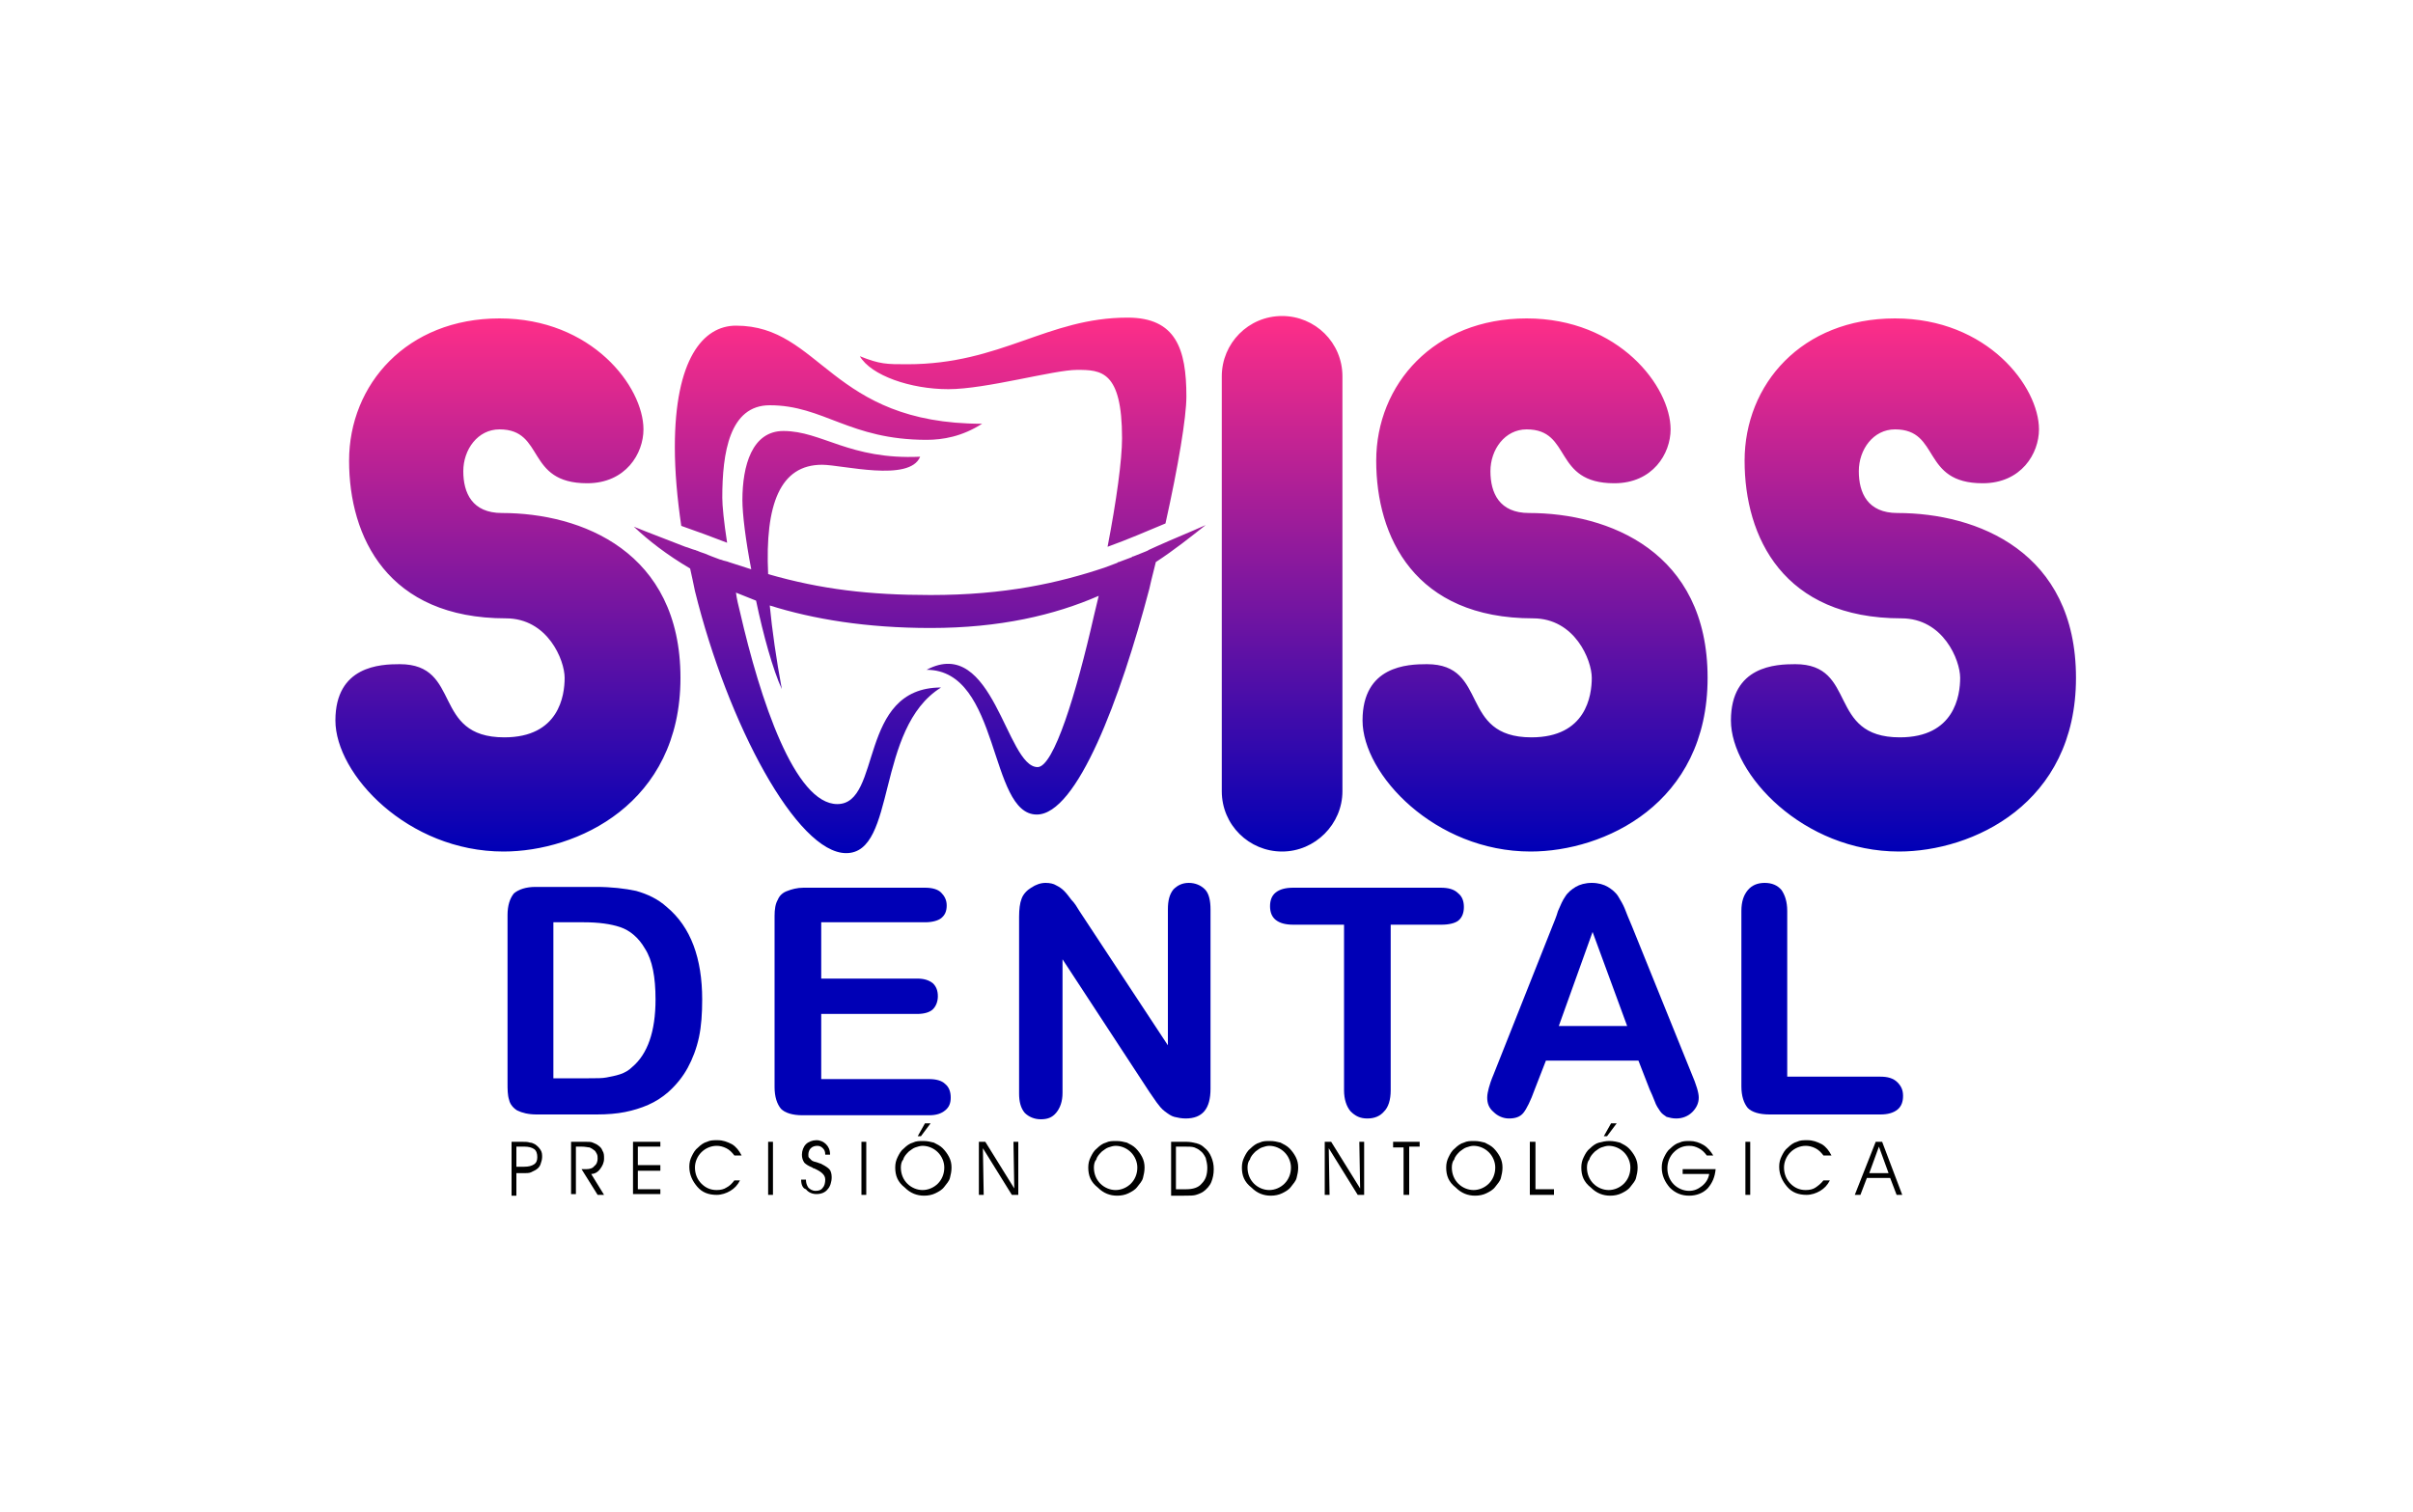
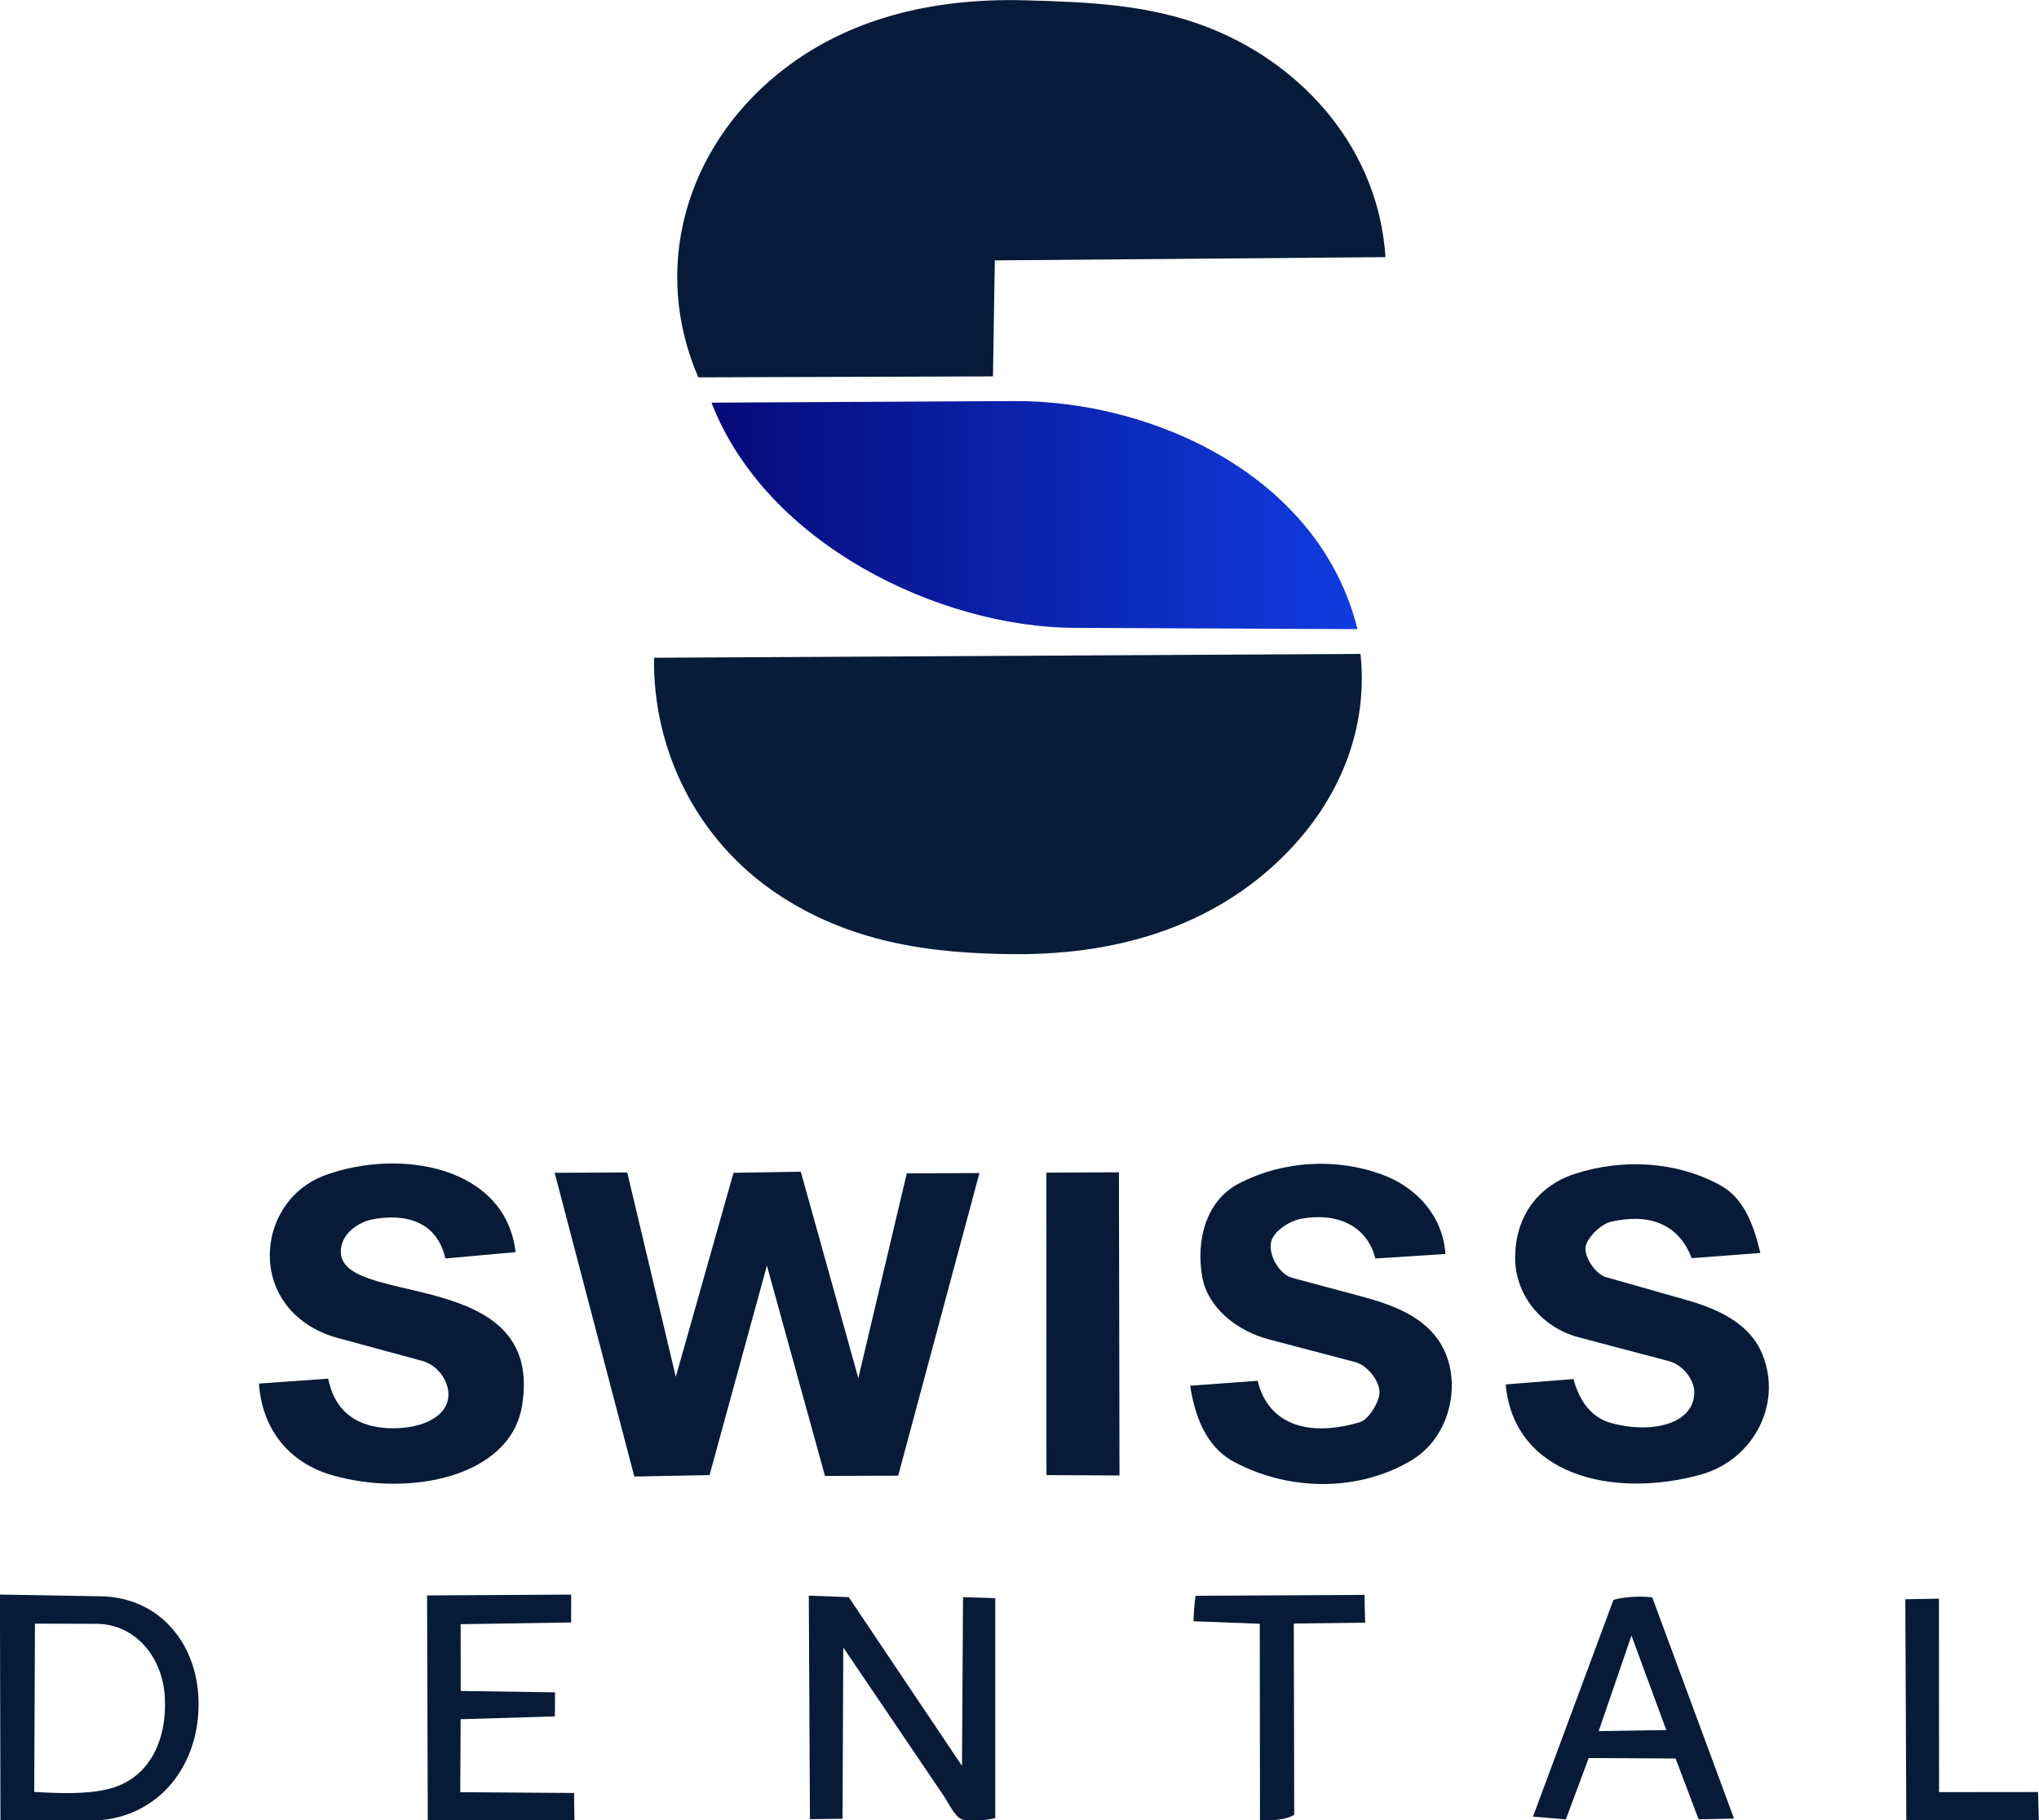
- <svg xmlns="http://www.w3.org/2000/svg" id="Capa_1" x="0px" y="0px" viewBox="0 0 300 188" style="enable-background:new 0 0 300 188;" xml:space="preserve">
-   <style type="text/css">	.st0{fill:#0000B6;}	.st1{fill:url(#SVGID_1_);}</style>
+ <svg xmlns="http://www.w3.org/2000/svg" viewBox="160.1 127.9 767.5 685.1" role="img" aria-label="Swiss Dental">
+   <defs>
+     <style>
+       .cls-1 {
+         fill: #071c39;
+       }
+ 
+       .cls-2 {
+         fill: url(#Degradado_sin_nombre_105);
+       }
+ 
+       .cls-3 {
+         fill: #061b39;
+       }
+ 
+       .cls-4 {
+         fill: #071b38;
+       }
+     </style>
+     <linearGradient id="Degradado_sin_nombre_105" data-name="Degradado sin nombre 105" x1="428.28" y1="321.83" x2="671.43" y2="321.83" gradientUnits="userSpaceOnUse">
+       <stop offset="0" stop-color="#060a79" />
+       <stop offset="1" stop-color="#103ce1" />
+     </linearGradient>
+   </defs>
  <g>
-     <g>
-       <path class="st0" d="M66.6,110.3h7.5c1.9,0,3.6,0.2,5,0.5c1.4,0.4,2.7,1,3.8,2c3,2.5,4.4,6.4,4.4,11.5c0,1.7-0.1,3.3-0.4,4.7    c-0.3,1.4-0.8,2.7-1.4,3.8c-0.6,1.1-1.4,2.1-2.4,3c-0.8,0.7-1.6,1.2-2.5,1.6c-0.9,0.4-1.9,0.7-2.9,0.9c-1,0.2-2.2,0.3-3.5,0.3    h-7.5c-1,0-1.8-0.2-2.4-0.5c-0.5-0.3-0.9-0.8-1-1.3c-0.2-0.6-0.2-1.3-0.2-2.2v-20.8c0-1.2,0.3-2.1,0.8-2.7    C64.5,110.6,65.4,110.3,66.6,110.3z M68.8,114.9v19.2h4.4c1,0,1.7,0,2.2-0.1c0.5-0.1,1.1-0.2,1.7-0.4c0.6-0.2,1.1-0.5,1.5-0.9    c1.9-1.6,2.9-4.4,2.9-8.4c0-2.8-0.4-4.9-1.3-6.3c-0.8-1.4-1.9-2.3-3.1-2.7c-1.2-0.4-2.7-0.6-4.5-0.6H68.8z" />
-       <path class="st0" d="M115,114.7h-12.9v7H114c0.9,0,1.5,0.2,2,0.6c0.4,0.4,0.6,0.9,0.6,1.6c0,0.6-0.2,1.2-0.6,1.6    c-0.4,0.4-1.1,0.6-2,0.6h-11.9v8.1h13.4c0.9,0,1.6,0.2,2,0.6c0.5,0.4,0.7,1,0.7,1.7c0,0.7-0.2,1.2-0.7,1.6c-0.5,0.4-1.1,0.6-2,0.6    H99.8c-1.3,0-2.2-0.3-2.7-0.8c-0.5-0.6-0.8-1.5-0.8-2.7v-21.3c0-0.8,0.1-1.5,0.4-2c0.2-0.5,0.6-0.9,1.2-1.1c0.5-0.2,1.2-0.4,2-0.4    H115c0.9,0,1.6,0.2,2,0.6c0.4,0.4,0.7,0.9,0.7,1.6c0,0.7-0.2,1.2-0.7,1.6C116.6,114.5,115.9,114.7,115,114.7z" />
-       <path class="st0" d="M134.2,113.3l11,16.7v-16.9c0-1.1,0.2-1.9,0.7-2.5c0.5-0.5,1.1-0.8,1.9-0.8c0.8,0,1.5,0.3,2,0.8    c0.5,0.5,0.7,1.4,0.7,2.5v22.3c0,2.5-1,3.7-3.1,3.7c-0.5,0-1-0.1-1.4-0.2c-0.4-0.1-0.8-0.4-1.2-0.7c-0.4-0.3-0.7-0.7-1-1.1    c-0.3-0.4-0.6-0.9-0.9-1.3l-10.8-16.5v16.6c0,1.1-0.3,1.9-0.8,2.5c-0.5,0.6-1.1,0.8-1.9,0.8c-0.8,0-1.5-0.3-2-0.8    c-0.5-0.6-0.7-1.4-0.7-2.4V114c0-0.9,0.1-1.7,0.3-2.2c0.2-0.6,0.7-1.1,1.2-1.4c0.6-0.4,1.2-0.6,1.8-0.6c0.5,0,1,0.1,1.3,0.3    c0.4,0.2,0.7,0.4,1,0.7c0.3,0.3,0.6,0.7,0.9,1.1C133.6,112.3,133.9,112.8,134.2,113.3z" />
-       <path class="st0" d="M179.2,115h-6.3v20.6c0,1.2-0.3,2.1-0.8,2.6c-0.5,0.6-1.2,0.9-2.1,0.9c-0.9,0-1.5-0.3-2.1-0.9    c-0.5-0.6-0.8-1.5-0.8-2.6V115h-6.3c-1,0-1.7-0.2-2.2-0.6c-0.5-0.4-0.7-1-0.7-1.7c0-0.7,0.2-1.3,0.7-1.7c0.5-0.4,1.2-0.6,2.2-0.6    h18.3c1,0,1.7,0.2,2.2,0.7c0.5,0.4,0.7,1,0.7,1.7c0,0.7-0.2,1.3-0.7,1.7C180.9,114.8,180.2,115,179.2,115z" />
-       <path class="st0" d="M205.1,135.5l-1.4-3.6h-11.5l-1.4,3.6c-0.5,1.4-1,2.4-1.4,2.9c-0.4,0.5-1,0.7-1.8,0.7c-0.7,0-1.4-0.3-1.9-0.8    c-0.6-0.5-0.8-1.1-0.8-1.8c0-0.4,0.1-0.8,0.2-1.2c0.1-0.4,0.3-1,0.6-1.7l7.3-18.4c0.2-0.5,0.5-1.2,0.7-1.9    c0.3-0.7,0.6-1.4,0.9-1.8c0.3-0.5,0.8-0.9,1.3-1.2c0.5-0.3,1.2-0.5,2-0.5c0.8,0,1.5,0.2,2,0.5c0.5,0.3,1,0.7,1.3,1.2    c0.3,0.5,0.6,1,0.8,1.5c0.2,0.5,0.5,1.3,0.9,2.2l7.4,18.3c0.6,1.4,0.9,2.4,0.9,3c0,0.7-0.3,1.3-0.8,1.8c-0.5,0.5-1.2,0.8-2,0.8    c-0.5,0-0.8-0.1-1.2-0.2c-0.3-0.2-0.6-0.4-0.8-0.7c-0.2-0.3-0.5-0.7-0.7-1.3C205.5,136.4,205.3,135.9,205.1,135.5z M193.8,127.6    h8.5l-4.3-11.7L193.8,127.6z" />
-       <path class="st0" d="M222.2,113.3v20.6h11.6c0.9,0,1.6,0.2,2.1,0.7c0.5,0.5,0.7,1,0.7,1.7c0,0.7-0.2,1.3-0.7,1.7    c-0.5,0.4-1.2,0.6-2.1,0.6H220c-1.3,0-2.2-0.3-2.7-0.8c-0.5-0.6-0.8-1.5-0.8-2.7v-21.8c0-1.2,0.3-2,0.8-2.6    c0.5-0.6,1.2-0.9,2.1-0.9c0.9,0,1.6,0.3,2.1,0.9C221.9,111.3,222.2,112.1,222.2,113.3z" />
-     </g>
-     <g>
-       <path d="M63.5,142h1.4c0.4,0,0.7,0,1,0.1c0.2,0,0.4,0.1,0.6,0.2c0.3,0.2,0.5,0.4,0.7,0.7c0.2,0.3,0.2,0.6,0.2,0.9    c0,0.3-0.1,0.6-0.2,0.9c-0.1,0.3-0.3,0.5-0.6,0.7c-0.2,0.1-0.4,0.2-0.6,0.3c-0.2,0.1-0.6,0.1-0.9,0.1h-0.9v2.8h-0.6V142z     M64.2,142.6v2.5h1c0.5,0,0.9-0.1,1.2-0.3c0.3-0.2,0.4-0.5,0.4-0.9c0-0.4-0.1-0.8-0.4-1c-0.3-0.2-0.7-0.3-1.2-0.3H64.2z" />
-       <path d="M71.6,142.6v5.9H71V142h1.8c0.4,0,0.7,0,0.9,0.1c0.2,0.1,0.5,0.2,0.6,0.3c0.3,0.2,0.5,0.4,0.6,0.7c0.2,0.3,0.2,0.6,0.2,1    c0,0.5-0.2,0.9-0.5,1.3c-0.3,0.4-0.7,0.6-1.1,0.6l1.6,2.6h-0.8l-2-3.2h0.6c0.4,0,0.8-0.1,1-0.4c0.3-0.2,0.4-0.6,0.4-0.9    c0-0.2,0-0.4-0.1-0.6c-0.1-0.2-0.2-0.4-0.4-0.5c-0.1-0.1-0.3-0.2-0.5-0.3c-0.2,0-0.5-0.1-1-0.1H71.6z" />
-       <path d="M79.3,144.9h2.8v0.7h-2.8v2.3h2.8v0.6h-3.4V142h3.4v0.6h-2.8V144.9z" />
-       <path d="M91.3,143.7c-0.3-0.4-0.6-0.7-1-0.9c-0.4-0.2-0.8-0.3-1.2-0.3c-0.7,0-1.4,0.3-1.9,0.8c-0.5,0.5-0.8,1.2-0.8,1.9    c0,0.8,0.3,1.5,0.8,2c0.5,0.5,1.1,0.8,1.9,0.8c0.5,0,0.9-0.1,1.2-0.3c0.4-0.2,0.7-0.5,1-0.9H92c-0.3,0.6-0.7,1-1.2,1.3    c-0.5,0.3-1.1,0.5-1.7,0.5c-1,0-1.8-0.3-2.4-1c-0.6-0.7-1-1.5-1-2.5c0-0.5,0.1-0.9,0.3-1.3c0.2-0.4,0.4-0.8,0.8-1.1    c0.3-0.3,0.7-0.6,1.1-0.7c0.4-0.2,0.8-0.2,1.3-0.2c0.7,0,1.2,0.2,1.8,0.5c0.5,0.3,0.9,0.8,1.2,1.4H91.3z" />
-       <path d="M96.1,148.6h-0.6V142h0.6V148.6z" />
-       <path d="M99.6,146.7h0.6c0,0.4,0.1,0.7,0.3,1c0.2,0.2,0.5,0.4,0.9,0.4c0.4,0,0.7-0.1,0.9-0.4c0.2-0.2,0.3-0.6,0.3-1    c0-0.6-0.5-1-1.4-1.4c-0.1,0-0.1,0-0.2-0.1c-0.5-0.2-0.8-0.4-1-0.6c-0.2-0.3-0.3-0.6-0.3-1c0-0.5,0.2-1,0.5-1.3    c0.3-0.3,0.8-0.5,1.3-0.5c0.5,0,0.9,0.2,1.2,0.5c0.3,0.3,0.5,0.7,0.5,1.3h-0.6c0-0.4-0.1-0.6-0.3-0.8c-0.2-0.2-0.4-0.3-0.7-0.3    c-0.3,0-0.6,0.1-0.8,0.3c-0.2,0.2-0.3,0.5-0.3,0.8c0,0.2,0,0.3,0.1,0.4c0.1,0.1,0.2,0.2,0.3,0.3c0.1,0.1,0.4,0.2,0.8,0.3    c0.2,0.1,0.4,0.1,0.5,0.2c0.4,0.2,0.7,0.4,0.9,0.6s0.3,0.6,0.3,1c0,0.6-0.2,1.2-0.5,1.5c-0.3,0.4-0.8,0.6-1.4,0.6    c-0.5,0-1-0.2-1.3-0.6C99.8,147.8,99.6,147.3,99.6,146.7z" />
-       <path d="M107.7,148.6h-0.6V142h0.6V148.6z" />
-       <path d="M111.3,145.2c0-0.5,0.1-0.9,0.3-1.3c0.2-0.4,0.4-0.8,0.8-1.1c0.3-0.3,0.7-0.6,1.1-0.7c0.4-0.2,0.8-0.2,1.3-0.2    c0.5,0,0.9,0.1,1.3,0.2c0.4,0.2,0.8,0.4,1.1,0.7c0.3,0.3,0.6,0.7,0.8,1.1c0.2,0.4,0.3,0.8,0.3,1.3c0,0.5-0.1,0.9-0.2,1.3    c-0.1,0.4-0.4,0.7-0.7,1.1c-0.3,0.4-0.7,0.6-1.1,0.8c-0.4,0.2-0.9,0.3-1.4,0.3c-0.9,0-1.7-0.3-2.4-1    C111.6,147,111.3,146.2,111.3,145.2z M112,145.2c0,0.8,0.3,1.5,0.8,2c0.5,0.5,1.2,0.8,1.9,0.8c0.7,0,1.4-0.3,1.9-0.8    c0.5-0.5,0.8-1.2,0.8-2c0-0.7-0.3-1.4-0.8-1.9c-0.5-0.5-1.2-0.8-1.9-0.8c-0.3,0-0.6,0.1-0.9,0.2c-0.3,0.1-0.5,0.3-0.8,0.5    c-0.3,0.3-0.6,0.6-0.7,1C112.1,144.4,112,144.8,112,145.2z M114.5,141.3h-0.4l0.9-1.6h0.7L114.5,141.3z" />
-       <path d="M126.1,147.8L126,142h0.6v6.6h-0.8l-3.6-5.8l0.1,5.8h-0.6V142h0.8L126.1,147.8z" />
-       <path d="M135.3,145.2c0-0.5,0.1-0.9,0.3-1.3c0.2-0.4,0.4-0.8,0.8-1.1c0.3-0.3,0.7-0.6,1.1-0.7c0.4-0.2,0.8-0.2,1.3-0.2    c0.5,0,0.9,0.1,1.3,0.2c0.4,0.2,0.8,0.4,1.1,0.7c0.3,0.3,0.6,0.7,0.8,1.1s0.3,0.8,0.3,1.3c0,0.5-0.1,0.9-0.2,1.3    c-0.1,0.4-0.4,0.7-0.7,1.1c-0.3,0.4-0.7,0.6-1.1,0.8c-0.4,0.2-0.9,0.3-1.4,0.3c-0.9,0-1.7-0.3-2.4-1    C135.6,147,135.3,146.2,135.3,145.2z M136,145.2c0,0.8,0.3,1.5,0.8,2c0.5,0.5,1.2,0.8,1.9,0.8c0.7,0,1.4-0.3,1.9-0.8    c0.5-0.5,0.8-1.2,0.8-2c0-0.7-0.3-1.4-0.8-1.9c-0.5-0.5-1.2-0.8-1.9-0.8c-0.3,0-0.6,0.1-0.9,0.2c-0.3,0.1-0.5,0.3-0.8,0.5    c-0.3,0.3-0.6,0.6-0.7,1C136.1,144.4,136,144.8,136,145.2z" />
-       <path d="M145.6,142h1.9c0.5,0,0.9,0.1,1.3,0.2c0.4,0.1,0.7,0.3,0.9,0.5c0.4,0.3,0.7,0.7,0.9,1.2c0.2,0.5,0.3,0.9,0.3,1.5    c0,0.6-0.1,1.1-0.3,1.6c-0.2,0.5-0.6,0.9-1,1.2c-0.3,0.2-0.6,0.3-0.9,0.4c-0.3,0.1-0.8,0.1-1.5,0.1h-1.6V142z M146.2,142.6v5.3    h1.3c0.8,0,1.5-0.2,1.9-0.7c0.5-0.5,0.7-1.1,0.7-2c0-0.4-0.1-0.8-0.2-1.2c-0.2-0.4-0.4-0.7-0.7-0.9c-0.2-0.2-0.5-0.3-0.7-0.4    c-0.3-0.1-0.7-0.1-1.2-0.1H146.2z" />
-       <path d="M154.4,145.2c0-0.5,0.1-0.9,0.3-1.3c0.2-0.4,0.4-0.8,0.8-1.1c0.3-0.3,0.7-0.6,1.1-0.7c0.4-0.2,0.8-0.2,1.3-0.2    c0.5,0,0.9,0.1,1.3,0.2c0.4,0.2,0.8,0.4,1.1,0.7c0.3,0.3,0.6,0.7,0.8,1.1s0.3,0.8,0.3,1.3c0,0.5-0.1,0.9-0.2,1.3    c-0.1,0.4-0.4,0.7-0.7,1.1c-0.3,0.4-0.7,0.6-1.1,0.8c-0.4,0.2-0.9,0.3-1.4,0.3c-0.9,0-1.7-0.3-2.4-1    C154.7,147,154.4,146.2,154.4,145.2z M155.1,145.2c0,0.8,0.3,1.5,0.8,2c0.5,0.5,1.2,0.8,1.9,0.8c0.7,0,1.4-0.3,1.9-0.8    c0.5-0.5,0.8-1.2,0.8-2c0-0.7-0.3-1.4-0.8-1.9c-0.5-0.5-1.2-0.8-1.9-0.8c-0.3,0-0.6,0.1-0.9,0.2c-0.3,0.1-0.5,0.3-0.8,0.5    c-0.3,0.3-0.6,0.6-0.7,1C155.2,144.4,155.1,144.8,155.1,145.2z" />
-       <path d="M169.1,147.8l-0.1-5.8h0.6v6.6h-0.8l-3.6-5.8l0.1,5.8h-0.6V142h0.8L169.1,147.8z" />
-       <path d="M175.1,148.6h-0.6v-5.9h-1.3V142h3.3v0.6h-1.3V148.6z" />
-       <path d="M179.8,145.2c0-0.5,0.1-0.9,0.3-1.3c0.2-0.4,0.4-0.8,0.8-1.1c0.3-0.3,0.7-0.6,1.1-0.7c0.4-0.2,0.8-0.2,1.3-0.2    c0.5,0,0.9,0.1,1.3,0.2c0.4,0.2,0.8,0.4,1.1,0.7c0.3,0.3,0.6,0.7,0.8,1.1s0.3,0.8,0.3,1.3c0,0.5-0.1,0.9-0.2,1.3    c-0.1,0.4-0.4,0.7-0.7,1.1c-0.3,0.4-0.7,0.6-1.1,0.8c-0.4,0.2-0.9,0.3-1.4,0.3c-0.9,0-1.7-0.3-2.4-1    C180.1,147,179.8,146.2,179.8,145.2z M180.5,145.2c0,0.8,0.3,1.5,0.8,2c0.5,0.5,1.2,0.8,1.9,0.8c0.7,0,1.4-0.3,1.9-0.8    c0.5-0.5,0.8-1.2,0.8-2c0-0.7-0.3-1.4-0.8-1.9c-0.5-0.5-1.2-0.8-1.9-0.8c-0.3,0-0.6,0.1-0.9,0.2c-0.3,0.1-0.5,0.3-0.8,0.5    c-0.3,0.3-0.6,0.6-0.7,1C180.6,144.4,180.5,144.8,180.5,145.2z" />
-       <path d="M193.2,148.6h-3V142h0.7v5.9h2.3V148.6z" />
-       <path d="M196.6,145.2c0-0.5,0.1-0.9,0.3-1.3c0.2-0.4,0.4-0.8,0.8-1.1c0.3-0.3,0.7-0.6,1.1-0.7s0.8-0.2,1.3-0.2    c0.5,0,0.9,0.1,1.3,0.2c0.4,0.2,0.8,0.4,1.1,0.7c0.3,0.3,0.6,0.7,0.8,1.1s0.3,0.8,0.3,1.3c0,0.5-0.1,0.9-0.2,1.3    c-0.1,0.4-0.4,0.7-0.7,1.1c-0.3,0.4-0.7,0.6-1.1,0.8c-0.4,0.2-0.9,0.3-1.4,0.3c-0.9,0-1.7-0.3-2.4-1    C196.9,147,196.6,146.2,196.6,145.2z M197.3,145.2c0,0.8,0.3,1.5,0.8,2c0.5,0.5,1.2,0.8,1.9,0.8c0.7,0,1.4-0.3,1.9-0.8    c0.5-0.5,0.8-1.2,0.8-2c0-0.7-0.3-1.4-0.8-1.9c-0.5-0.5-1.2-0.8-1.9-0.8c-0.3,0-0.6,0.1-0.9,0.2c-0.3,0.1-0.5,0.3-0.8,0.5    c-0.3,0.3-0.6,0.6-0.7,1C197.4,144.4,197.3,144.8,197.3,145.2z M199.8,141.3h-0.4l0.9-1.6h0.7L199.8,141.3z" />
-       <path d="M209.2,145.4h4.1c-0.1,1-0.4,1.7-1,2.4c-0.6,0.6-1.4,0.9-2.3,0.9c-0.9,0-1.7-0.3-2.4-1c-0.6-0.7-1-1.5-1-2.5    c0-0.5,0.1-0.9,0.3-1.3c0.2-0.4,0.4-0.8,0.8-1.1c0.3-0.3,0.7-0.6,1.1-0.7c0.4-0.2,0.8-0.2,1.3-0.2c0.6,0,1.2,0.2,1.7,0.5    s0.9,0.8,1.2,1.3h-0.8c-0.3-0.4-0.6-0.7-1-0.9c-0.4-0.2-0.7-0.3-1.2-0.3c-0.8,0-1.4,0.3-1.9,0.8c-0.5,0.5-0.8,1.2-0.8,2    c0,0.8,0.3,1.5,0.8,2c0.5,0.5,1.2,0.8,1.9,0.8c0.6,0,1.1-0.2,1.6-0.6c0.5-0.4,0.8-0.9,0.9-1.5h-3.3V145.4z" />
-       <path d="M217.6,148.6H217V142h0.6V148.6z" />
-       <path d="M226.7,143.7c-0.3-0.4-0.6-0.7-1-0.9c-0.4-0.2-0.8-0.3-1.2-0.3c-0.7,0-1.4,0.3-1.9,0.8c-0.5,0.5-0.8,1.2-0.8,1.9    c0,0.8,0.3,1.5,0.8,2c0.5,0.5,1.1,0.8,1.9,0.8c0.5,0,0.9-0.1,1.2-0.3s0.7-0.5,1-0.9h0.8c-0.3,0.6-0.7,1-1.2,1.3    c-0.5,0.3-1.1,0.5-1.7,0.5c-1,0-1.8-0.3-2.4-1c-0.6-0.7-1-1.5-1-2.5c0-0.5,0.1-0.9,0.3-1.3c0.2-0.4,0.4-0.8,0.8-1.1    c0.3-0.3,0.7-0.6,1.1-0.7c0.4-0.2,0.8-0.2,1.3-0.2c0.7,0,1.2,0.2,1.8,0.5c0.5,0.3,0.9,0.8,1.2,1.4H226.7z" />
-       <path d="M231.3,148.6h-0.7l2.6-6.6h0.8l2.5,6.6h-0.7l-0.8-2.1h-2.9L231.3,148.6z M234.8,145.9l-1.2-3.3l-1.2,3.3H234.8z" />
-     </g>
-     <linearGradient id="SVGID_1_" gradientUnits="userSpaceOnUse" x1="150" y1="105.867" x2="150" y2="39.308">
-       <stop offset="0" style="stop-color:#0000B6" />
-       <stop offset="1" style="stop-color:#FF2E88" />
-     </linearGradient>
-     <path class="st1" d="M84.7,65.4c-0.5-3.4-0.8-6.7-0.8-9.8c0-10.9,3.5-15.1,7.6-15.1c10.6,0,11.7,12.2,30.6,12.2   c-2.5,1.6-4.9,2-6.9,2c-9.6,0-12.8-4.3-19.5-4.3c-5,0-5.9,5.9-5.9,11.5c0,1,0.2,3,0.6,5.6C88.6,66.8,86.7,66.1,84.7,65.4z    M143.7,69.9C143.7,69.9,143.7,69.9,143.7,69.9c2.3-1.5,4.3-3.1,6.2-4.6c-2,0.9-4,1.7-6,2.6c-0.4,0.2-0.7,0.3-1.1,0.5   c-0.1,0.1-0.2,0.1-0.4,0.2c-0.5,0.2-1,0.4-1.5,0.6c-0.1,0-0.1,0-0.2,0.1c-0.5,0.2-1.1,0.4-1.6,0.6c-0.1,0-0.1,0-0.2,0.1   c-0.5,0.2-1.1,0.4-1.6,0.6c-5.7,1.9-12.3,3.4-21.6,3.4c-7.6,0-13.6-0.7-20.2-2.6c-0.4-8.7,1.5-13.6,6.7-13.6c2.5,0,10.9,2.2,12.2-1   c-8.8,0.4-12.2-3.2-17-3.2c-3.9,0-5.1,4.3-5.1,8.6c0,1.7,0.4,5,1.1,8.6c-0.9-0.3-1.9-0.6-2.8-0.9c-0.2-0.1-0.4-0.1-0.7-0.2   c-0.2-0.1-0.4-0.1-0.6-0.2c-0.3-0.1-0.5-0.2-0.8-0.3c-0.2-0.1-0.3-0.1-0.5-0.2c-0.4-0.2-0.9-0.3-1.3-0.5c-0.1,0-0.2-0.1-0.3-0.1   c-0.4-0.1-0.8-0.3-1.2-0.4c-2-0.8-4.2-1.6-6.4-2.5c1.8,1.7,4.1,3.5,7,5.2c0,0,0,0,0,0c0.2,0.9,0.4,1.8,0.6,2.8   c4.1,16.6,12.7,32.6,18.8,32.6c6.3,0,3.6-15.5,11.8-20.6c-10.4,0-7.3,14.5-12.9,14.5c-5.3,0-9.6-13-12.1-23.9   c-0.2-0.8-0.4-1.6-0.5-2.4c0,0,0,0,0,0c0.8,0.3,1.7,0.7,2.5,1c0.9,4.3,2.1,8.6,3.2,11c-0.7-3.8-1.2-7.3-1.5-10.4   c5.4,1.7,12,2.8,20,2.8c8.6,0,15.4-1.6,20.9-4c0,0,0,0,0,0c-0.2,0.8-0.4,1.7-0.6,2.5c-2.2,9.7-5,18.8-7,18.8   c-3.9,0-5.5-16.5-13.8-12.1c9.2,0,7.7,18,13.7,18c5,0,10.4-14.4,14-28.1C143.2,71.8,143.5,70.8,143.7,69.9   C143.7,69.9,143.7,69.9,143.7,69.9L143.7,69.9z M117.9,48.4c4.7,0,13.1-2.4,16-2.4c3,0,5.6,0.1,5.6,8.5c0,2.7-0.7,7.8-1.8,13.5   c2.5-0.9,4.8-1.9,7.2-2.9h0c1.6-7.2,2.6-13.2,2.6-15.8c0-5.9-1.3-9.8-7.3-9.8c-10,0-15.7,5.8-27.4,5.8c-2.6,0-3.4,0-5.9-1   C108.3,46.7,113.2,48.4,117.9,48.4z M62.1,39.6c11.5,0,17.9,8.5,17.9,13.8c0,3-2.2,6.7-7,6.7c-7.7,0-5.2-6.7-10.9-6.7   c-2.7,0-4.5,2.5-4.5,5.2s1.1,5.2,4.8,5.2c9.9,0,22.2,4.8,22.2,20.5s-12.9,21.6-22,21.6c-11.9,0-20.9-9.6-20.9-16.3c0-6.8,5.6-7,8-7   c7.8,0,3.9,9.1,13,9.1c6.8,0,7.5-5.2,7.5-7.4s-2.1-7.4-7.3-7.4c-14.7,0-19.5-10.1-19.5-19.6S50.6,39.6,62.1,39.6z M189.8,39.6   c11.5,0,17.9,8.5,17.9,13.8c0,3-2.2,6.7-7,6.7c-7.7,0-5.2-6.7-10.9-6.7c-2.7,0-4.5,2.5-4.5,5.2s1.1,5.2,4.8,5.2   c9.9,0,22.2,4.8,22.2,20.5s-12.9,21.6-22,21.6c-11.9,0-20.9-9.6-20.9-16.3c0-6.8,5.6-7,8-7c7.8,0,3.9,9.1,13,9.1   c6.8,0,7.5-5.2,7.5-7.4s-2.1-7.4-7.3-7.4c-14.7,0-19.5-10.1-19.5-19.6S178.3,39.6,189.8,39.6z M235.6,39.6   c11.5,0,17.9,8.5,17.9,13.8c0,3-2.2,6.7-7,6.7c-7.7,0-5.2-6.7-10.9-6.7c-2.7,0-4.5,2.5-4.5,5.2s1.1,5.2,4.8,5.2   c9.9,0,22.2,4.8,22.2,20.5s-12.9,21.6-22,21.6c-11.9,0-20.9-9.6-20.9-16.3c0-6.8,5.6-7,8-7c7.8,0,3.9,9.1,13,9.1   c6.8,0,7.5-5.2,7.5-7.4s-2.1-7.4-7.3-7.4c-14.7,0-19.5-10.1-19.5-19.6S224,39.6,235.6,39.6z M159.4,105.9L159.4,105.9   c-4.1,0-7.5-3.3-7.5-7.5V46.8c0-4.1,3.3-7.5,7.5-7.5h0c4.1,0,7.5,3.3,7.5,7.5v51.6C166.9,102.5,163.5,105.9,159.4,105.9z" />
+     <path class="cls-3" d="M534.56,225.93l-.7,43.68-110.91.36c-17.71-40.96-4.96-85.88,29.99-114.28,26.06-21.17,58.85-28.58,92.86-27.68,24.05.64,47.41,1.6,69.58,10.42,36.19,14.39,63.69,46.41,66.22,86.28l-147.05,1.22Z" />
+     <path class="cls-1" d="M542.8,487.14c-33.47-.12-63.46-4.71-90.56-22.98-29.19-19.69-46.44-52.96-45.95-88.62l265.91-1.44c2.94,27.85-7.57,53.32-25.87,72.92-26.72,28.61-63.56,40.26-103.53,40.11Z" />
+     <path class="cls-2" d="M671.07,364.77l-106.53-.48c-50.7-.23-116.01-31.42-136.62-84.79l113.8-.6c52.89-.28,115.16,28.48,129.35,85.87Z" />
  </g>
+   <polygon class="cls-4" points="501.42 569.67 528.77 569.55 498.19 683.49 470.63 683.58 448.77 604.39 427.18 683.27 398.86 683.81 368.88 569.46 396.2 569.32 414.48 646.27 436.2 569.46 461.53 569.05 483.18 646.76 501.42 569.67" />
+   <path class="cls-4" d="M285.38,683.38c-16.72-4.74-26.65-17.58-27.81-34.57l26.06-1.85c2.3,11.4,9.47,17.39,20.72,18.5,7.24.71,17.14-.55,22.03-6.03,5.92-6.63.52-17.02-7.36-19.16l-31.84-8.64c-14.57-3.95-24.39-14.81-25.43-28.67s6.85-27.51,20.72-32.59c28.19-10.32,67.97-3.36,71.7,28.96l-26.43,2.38c-3.07-13.63-14.48-17.1-27.17-14.77-5.54,1.02-11.26,5.04-12.09,10.82-3.37,23.29,77.16,5.39,68.1,59.5-4.48,26.77-42.3,34.32-71.2,26.12Z" />
+   <path class="cls-4" d="M800.18,683.12c-33.05,9.09-70.22.23-73.33-33.98l25.52-2.04c2.24,8.23,6.59,14.54,14.4,16.62,15.86,4.22,31.07-.07,31.08-11.61,0-4.9-4.42-10.39-9.59-11.76l-33.83-8.93c-14.74-3.89-24.06-16.62-24.02-30.01.04-14.67,7.82-26.88,22.78-31.66,17.59-5.62,37.71-4.74,54.35,4.34,8.73,4.76,12.48,14.24,15.19,25.55l-25.87,1.95c-5.12-13.49-16.81-16.9-30.52-13.66-3.66.86-8.89,5.99-9.43,9.49-.57,3.7,3.82,10.22,7.62,11.29l30.41,8.64c10.56,3,22.67,8.1,27.78,18.77,9.05,18.88-1.88,41.31-22.53,46.99Z" />
+   <path class="cls-4" d="M691.27,677.8c-20.76,12.24-46.87,11.16-66.79.42-10.71-5.77-14.7-17.68-16.39-28.6l25.39-1.86c4.28,17.41,20.36,21.04,38.6,15.54,3.29-.99,7.34-7.86,7.29-11.25-.07-4.36-4.59-10.12-9.14-11.32l-32.38-8.52c-12.79-3.37-23.18-12.4-25.18-23.38-2.52-13.82,1.36-28.93,13.76-35.35,16.9-8.74,37.14-9.73,54.47-3.14,13.16,5,22.39,16.08,23.27,29.69l-26.37,1.69c-3.22-12.75-14.97-17.42-28.1-14.92-4.47.85-10.15,4.73-11.09,8.51-1.21,4.84,2.85,12.34,7.96,13.71l25.94,6.96c10.37,2.78,21.98,6.74,28.66,15.96,9.92,13.69,5.93,36.5-9.92,45.85Z" />
+   <polygon class="cls-4" points="581.49 683.41 554.01 683.27 553.96 569.39 581.28 569.27 581.49 683.41" />
+   <path class="cls-4" d="M534.73,812.42c-3.26.79-10.33,1.6-12.88.33s-4.53-5.77-6.77-9.08l-37.56-55.5-.28,64.48-12.27.16-.43-84.16,15.03.57,42.63,63.52.39-63.52,12.13.37v82.83Z" />
+   <path class="cls-4" d="M234.85,769.9c-.16,24.4-16.67,43.37-40.54,43.43l-34.04.08-.2-85.16,37.96.65c22.29.38,36.97,18.15,36.82,40.99ZM222.11,766.44c-.93-14.57-11-27.14-25.75-27.18l-23.1-.07-.28,63.39c9.49.48,19.01.95,27.52-1.03,16.03-3.72,22.65-18.81,21.61-35.12Z" />
+   <path class="cls-4" d="M790.81,789.97l-32.7-.19-8.61,23.11-12.36-1.03,30.27-81.59c3.78-1.21,10.2-1.5,14.61-.98l30.79,83.3-13.34.28-8.66-22.89ZM787.31,779.27l-13.11-35.57-12.34,35.97,25.44-.41Z" />
+   <polygon class="cls-4" points="368.96 774.11 333.49 775.18 333.35 802.65 376.2 802.95 376.32 813.34 321.12 813.61 320.85 728.57 375.1 728.26 375.07 738.75 333.49 739.4 333.52 764.54 369.02 765.06 368.96 774.11" />
+   <path class="cls-4" d="M647.26,811.13c-2.61,1.8-7.8,2.33-12.89,2.07l-.08-73.96-24.9-.94c-.14-.66.3-6.61.71-9.6l63.6-.33.25,10.46-26.85.32.16,71.99Z" />
+   <polygon class="cls-4" points="927.23 802.59 927.56 813.56 877.65 813.51 877.28 730.01 889.94 729.79 889.98 802.63 927.23 802.59" />
</svg>
